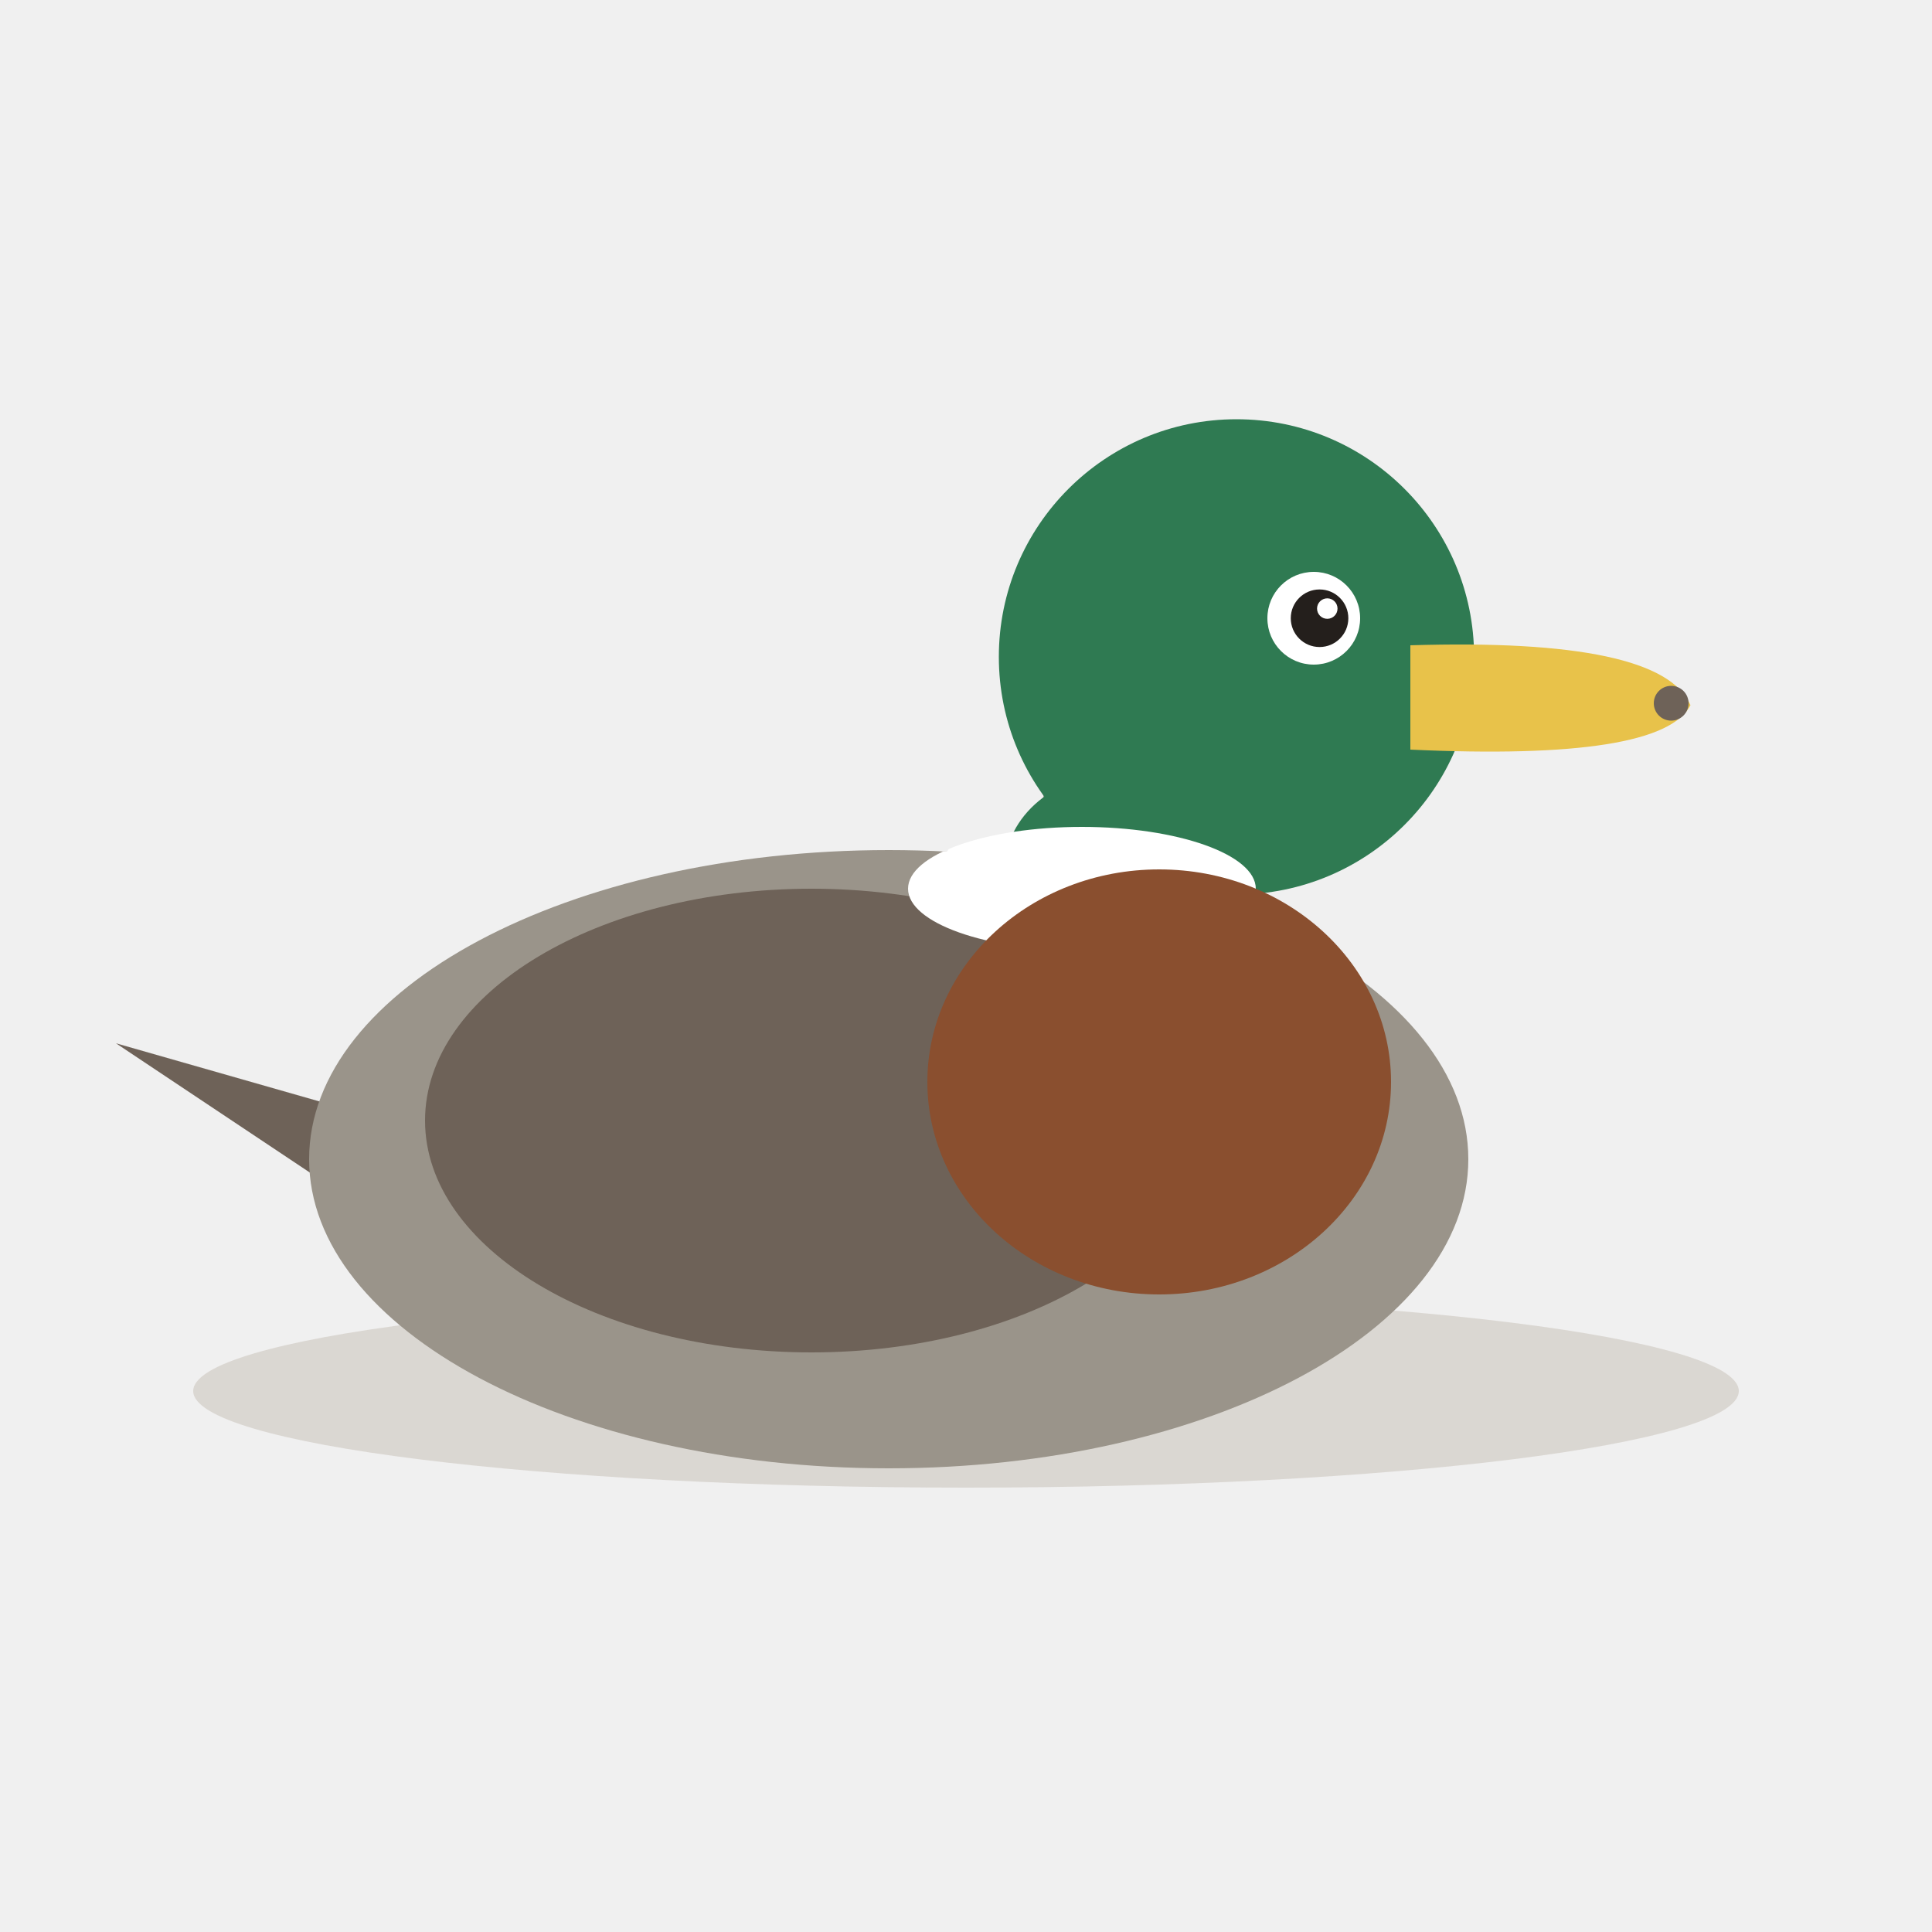
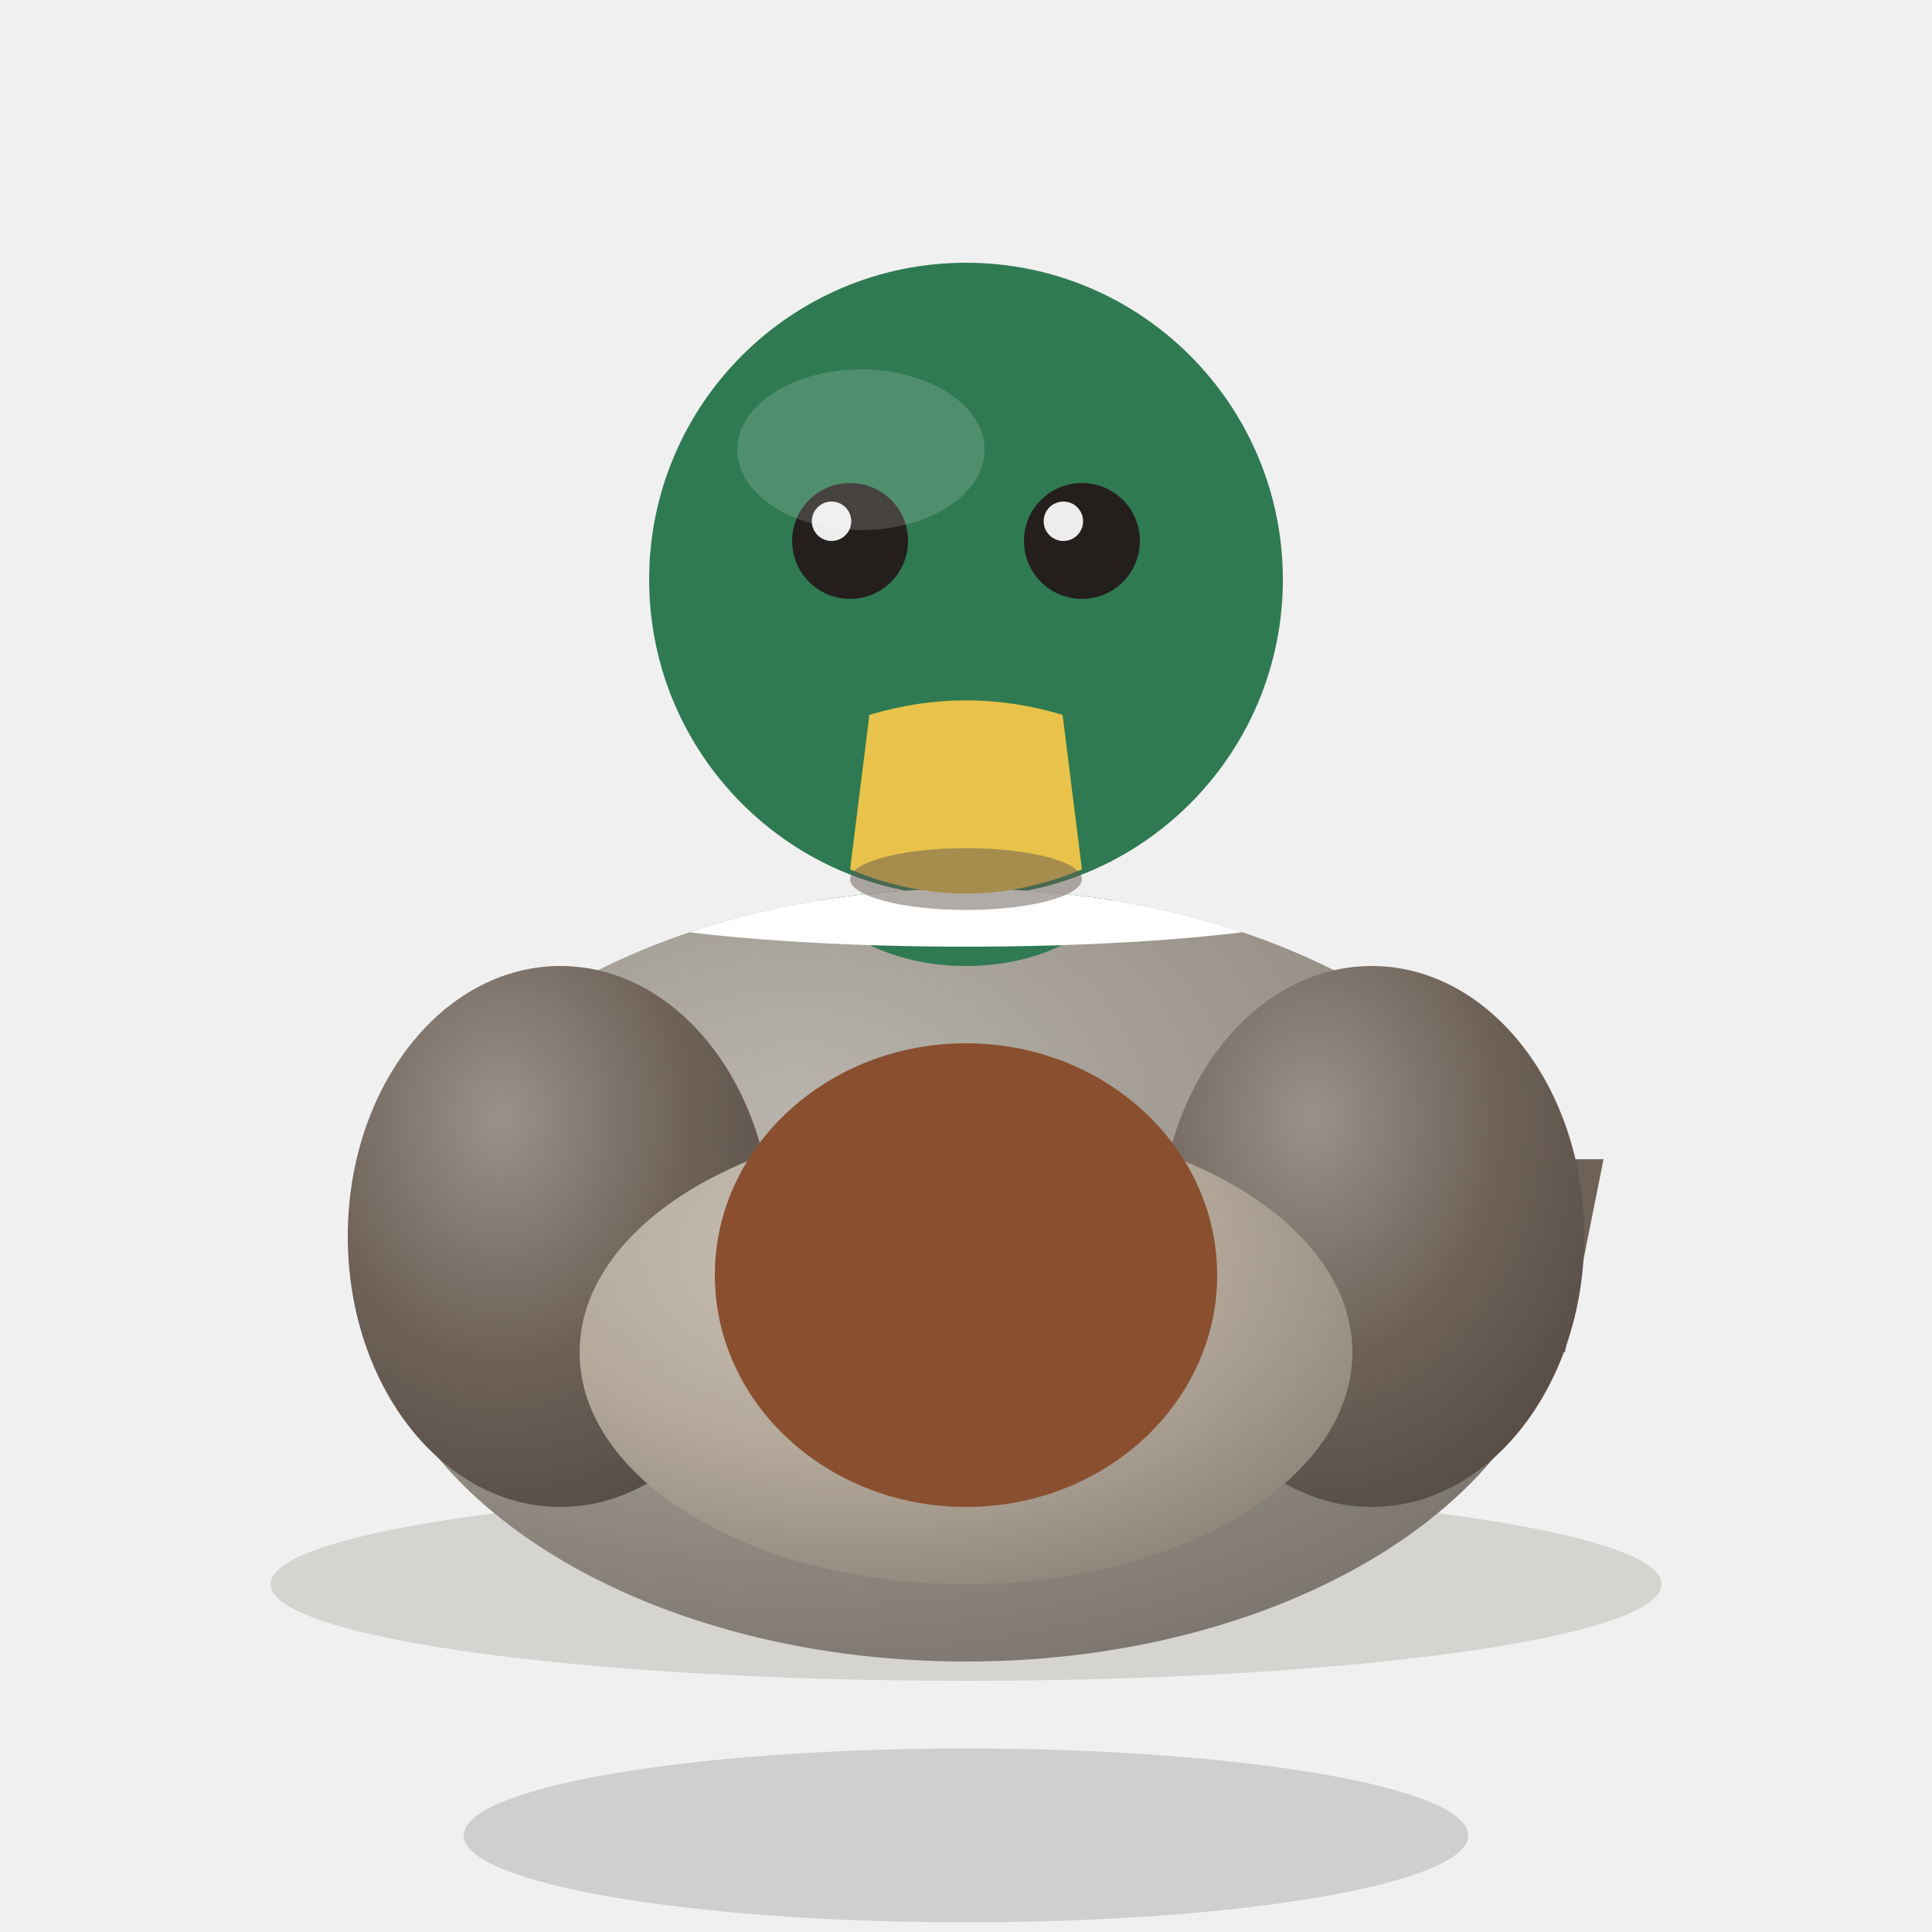
<svg xmlns="http://www.w3.org/2000/svg" width="512" height="512" viewBox="0 0 100 100" role="img" aria-label="Mallard">
  <defs>
+     <radialGradient id="bgmallard" cx="36%" cy="28%" r="80%">
+       <stop offset="0%" stop-color="#b8b4ad" />
+       <stop offset="55%" stop-color="#9a948a" />
+       <stop offset="100%" stop-color="#78736c" />
+     </radialGradient>
+     <radialGradient id="hdmallard" cx="36%" cy="28%" r="80%">
+       <stop offset="0%" stop-color="#b8b4ad" />
+       <stop offset="55%" stop-color="#9a948a" />
+       <stop offset="100%" stop-color="#78736c" />
+     </radialGradient>
+     <radialGradient id="blmallard" cx="36%" cy="28%" r="80%">
+       <stop offset="0%" stop-color="#cac2b8" />
+       <stop offset="55%" stop-color="#b3a89a" />
+       <stop offset="100%" stop-color="#8c8378" />
+     </radialGradient>
+     <radialGradient id="wgmallard" cx="36%" cy="28%" r="80%">
+       <stop offset="0%" stop-color="#9a918a" />
+       <stop offset="55%" stop-color="#6e6258" />
+       <stop offset="100%" stop-color="#564c45" />
+     </radialGradient>
    <clipPath id="hmallard">
-       <circle cx="64" cy="34" r="12" />
+       <circle cx="50" cy="30" r="16" />
    </clipPath>
    <clipPath id="bmallard">
-       <ellipse cx="46" cy="60" rx="30" ry="16" />
-       <ellipse cx="60" cy="54" rx="14" ry="16" />
+       <ellipse cx="50" cy="66" rx="31" ry="20" />
    </clipPath>
    <clipPath id="wmallard">
-       <ellipse cx="42" cy="58" rx="20" ry="12" />
+       <ellipse cx="23" cy="64" rx="9" ry="14" />
+       <ellipse cx="77" cy="64" rx="9" ry="14" />
    </clipPath>
  </defs>
-   <ellipse cx="50" cy="72" rx="40" ry="5" fill="#b3a89a" opacity="0.35" />
-   <path d="M20 58 L6 54 L18 62 Z" fill="#6e6258" />
-   <ellipse cx="46" cy="60" rx="30" ry="16" fill="#9a948a" />
-   <ellipse cx="42" cy="58" rx="20" ry="12" fill="#6e6258" />
-   <path d="M58 48 C58 40 60 34 64 32" fill="none" stroke="#9a948a" stroke-width="9" stroke-linecap="round" />
-   <circle cx="64" cy="34" r="12" fill="#9a948a" />
-   <circle cx="64" cy="34" r="12.3" fill="#2f7a52" />
-   <ellipse cx="58" cy="45" rx="6" ry="5" fill="#2f7a52" clip-path="url(#bmallard)" />
-   <ellipse cx="56" cy="46" rx="9" ry="3.2" fill="#ffffff" clip-path="url(#bmallard)" />
-   <ellipse cx="60" cy="56" rx="12" ry="11" fill="#8a4f2f" clip-path="url(#bmallard)" />
-   <path d="M73 33.4 Q86 33 87.5 36.5 Q86 39.4 73 38.8 Z" fill="#e8c24a" />
-   <circle cx="86.5" cy="36.4" r="0.9" fill="#6e6258" />
+   <ellipse cx="50" cy="95" rx="26" ry="4.5" fill="#000" opacity="0.14" />
+   <ellipse cx="50" cy="82" rx="36" ry="5" fill="#aea9a1" opacity="0.4" />
+   <path d="M73 60 L83 60 L81 70 L75 70 Z" fill="#6e6258" />
+   <ellipse cx="50" cy="66" rx="31" ry="20" fill="url(#bgmallard)" />
+   <ellipse cx="29" cy="64" rx="11" ry="14" fill="url(#wgmallard)" />
+   <ellipse cx="71" cy="64" rx="11" ry="14" fill="url(#wgmallard)" />
+   <ellipse cx="50" cy="70" rx="20" ry="12" fill="url(#blmallard)" />
+   <circle cx="50" cy="30" r="16" fill="url(#hdmallard)" />
+   <circle cx="50" cy="30" r="16.4" fill="#2f7a52" />
+   <ellipse cx="50" cy="45" rx="8" ry="5" fill="#2f7a52" clip-path="url(#bmallard)" />
+   <ellipse cx="50" cy="46" rx="21.7" ry="3" fill="#ffffff" clip-path="url(#bmallard)" />
+   <ellipse cx="50" cy="66" rx="13" ry="12" fill="#8a4f2f" clip-path="url(#bmallard)" />
+   <path d="M45 37 Q50 35.5 55 37 L56 45 Q50 47.5 44 45 Z" fill="#e8c24a" />
+   <ellipse cx="50" cy="45.5" rx="6" ry="1.6" fill="#63584f" opacity="0.5" />
  <g>
-     <circle cx="68" cy="32" r="2.4" fill="#fff" />
-     <circle cx="68.3" cy="32" r="1.49" fill="#241f1c" />
-     <circle cx="68.7" cy="31.5" r="0.53" fill="#fff" />
+     <circle cx="44" cy="28" r="3" fill="#241f1c" />
+     <circle cx="43.04" cy="26.98" r="1.02" fill="#fff" opacity="0.92" />
+     <circle cx="56" cy="28" r="3" fill="#241f1c" />
+     <circle cx="55.04" cy="26.98" r="1.02" fill="#fff" opacity="0.92" />
  </g>
+   <ellipse cx="44.56" cy="23.28" rx="6.4" ry="4.16" fill="#fff" opacity="0.16" />
</svg>
